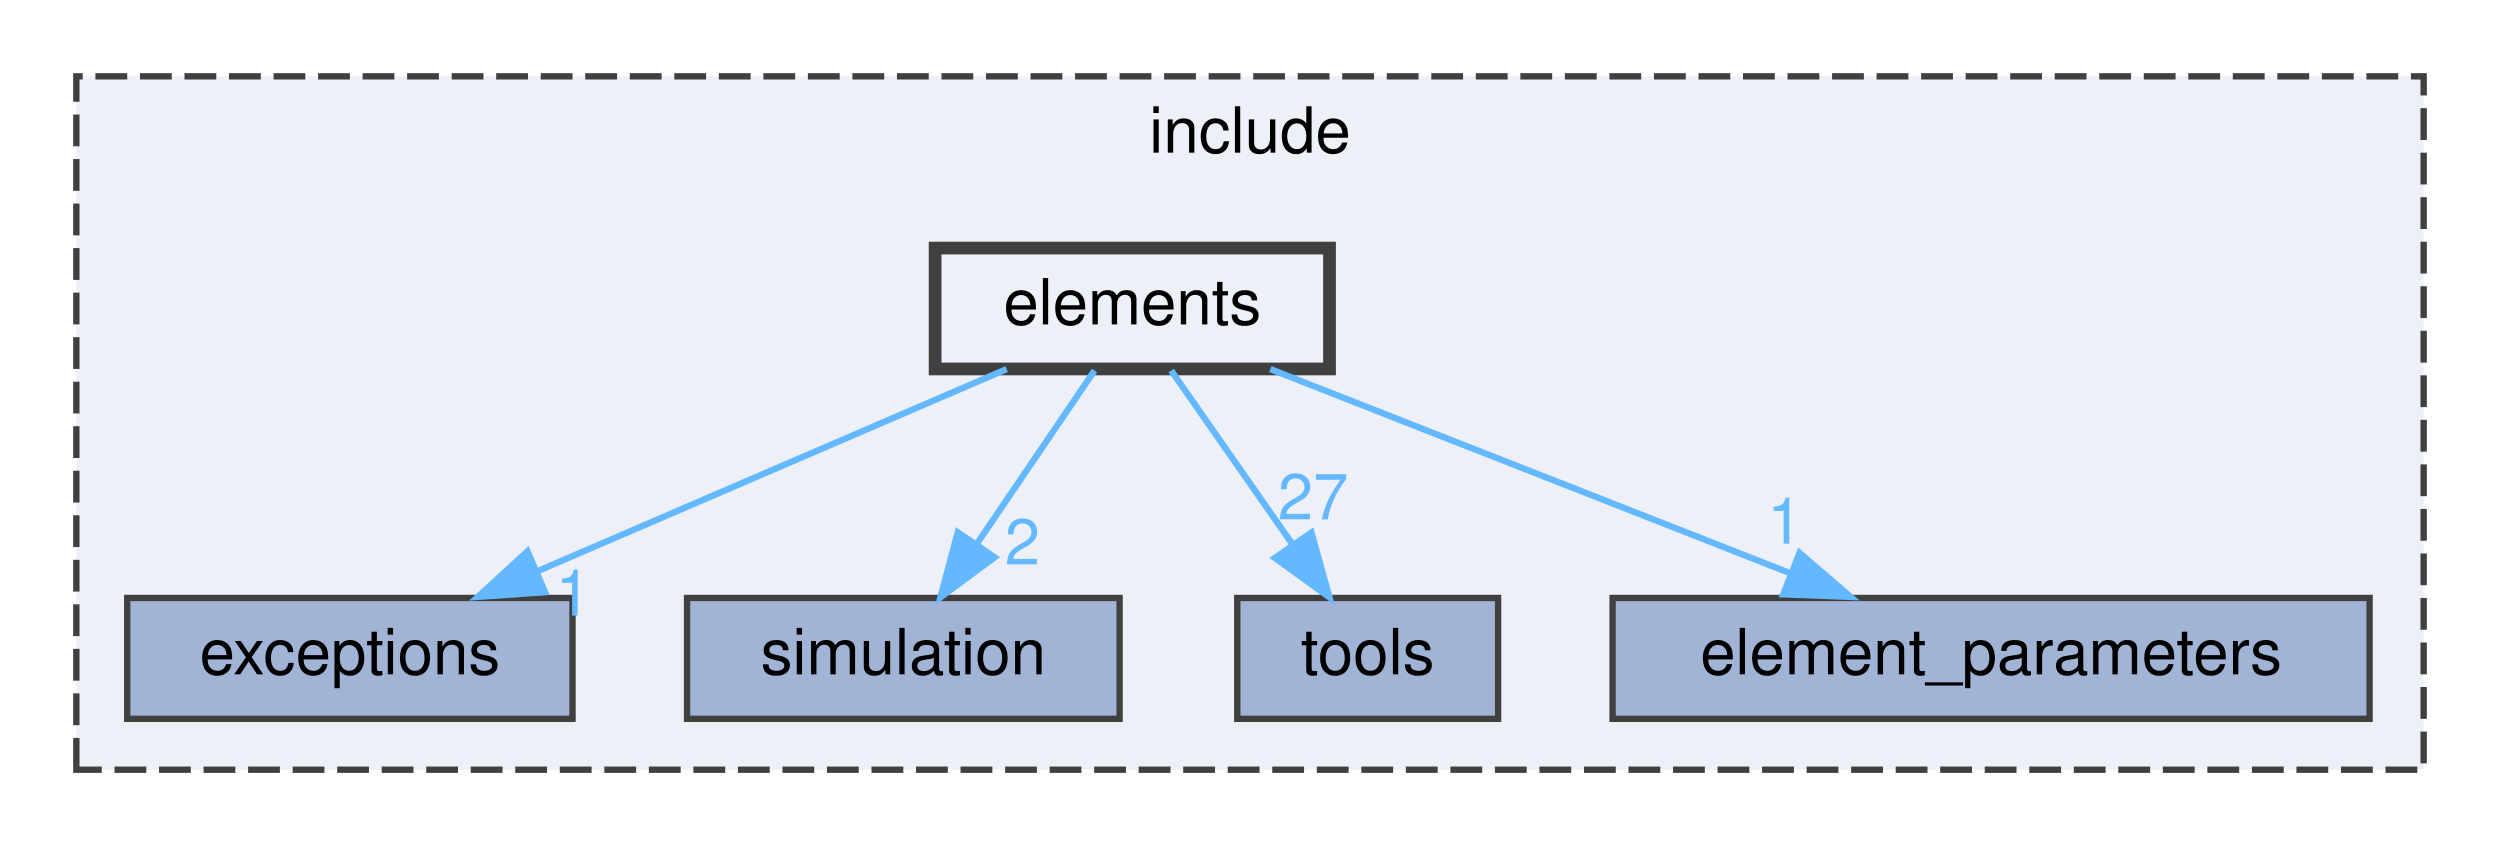
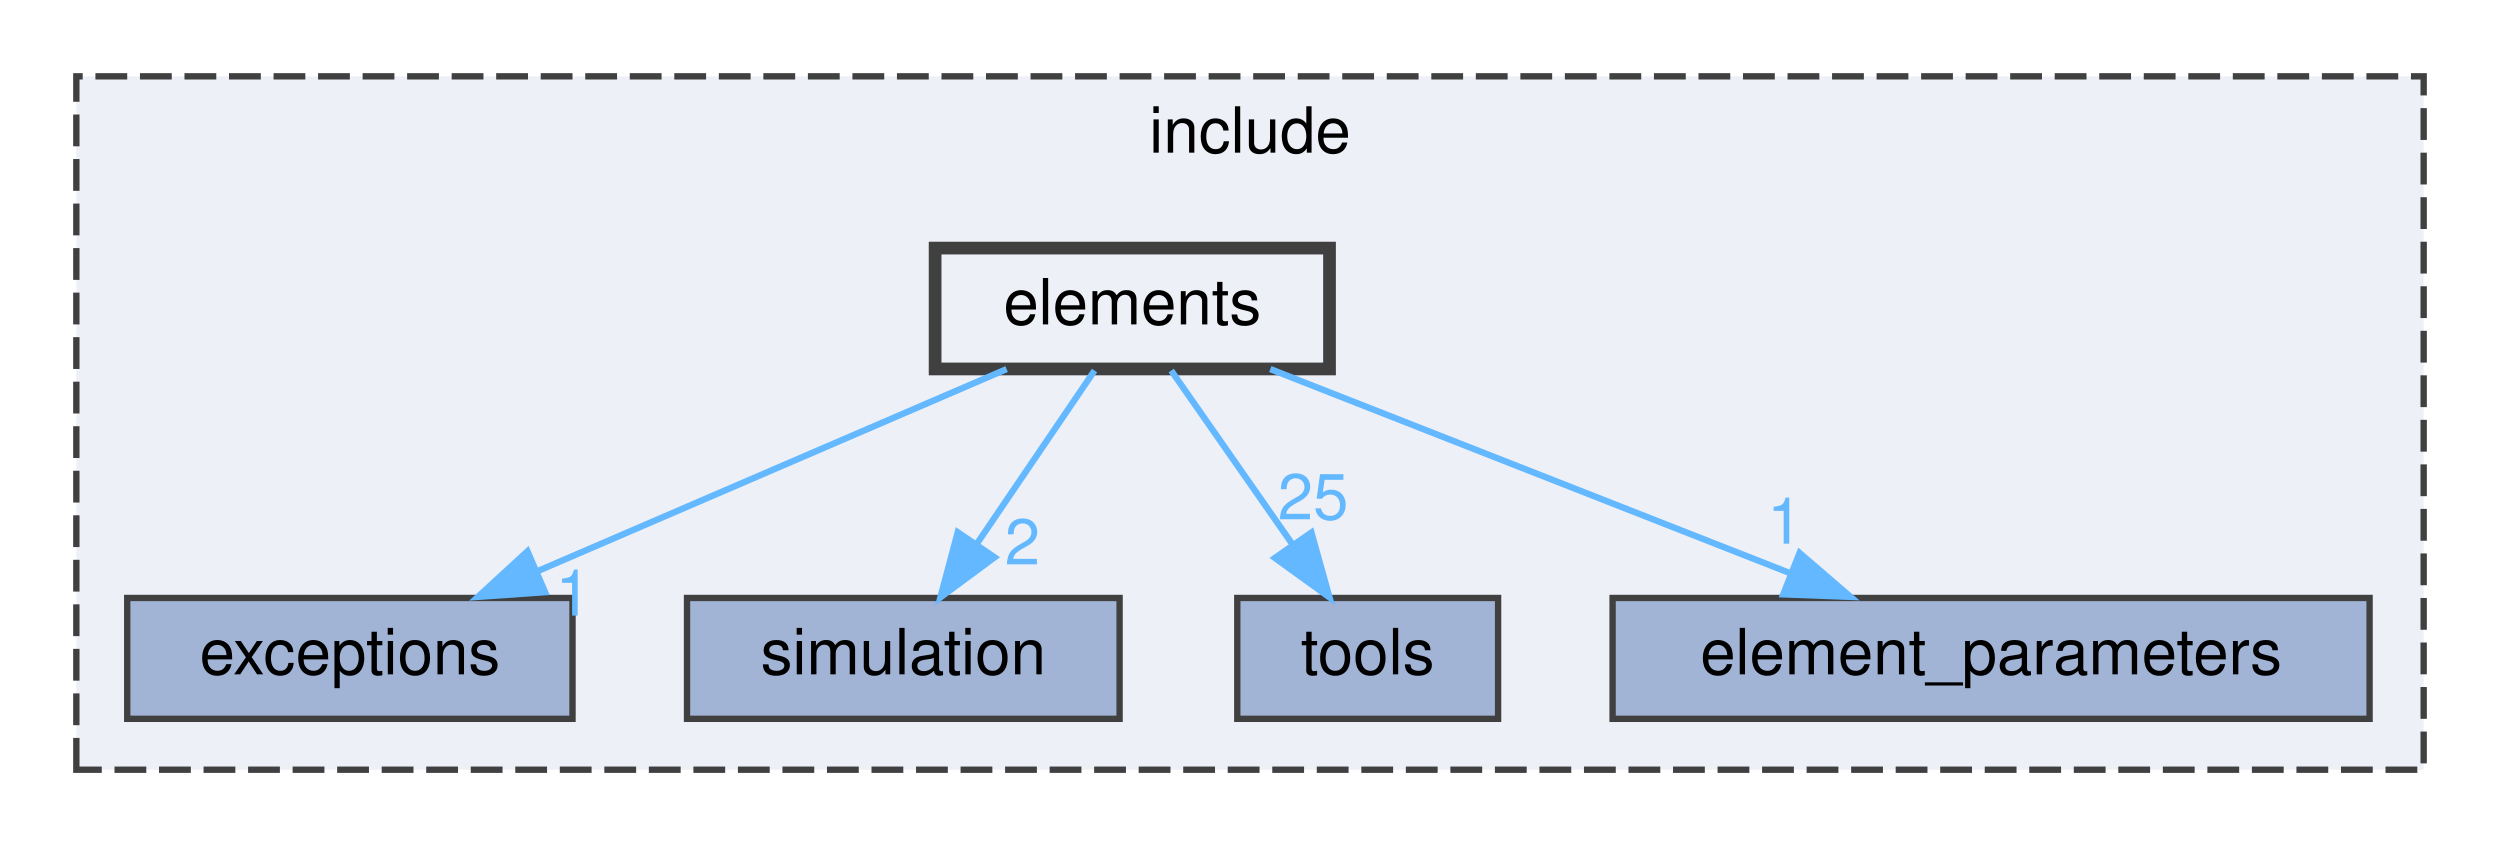
<svg xmlns="http://www.w3.org/2000/svg" xmlns:xlink="http://www.w3.org/1999/xlink" width="393pt" height="133pt" viewBox="0.00 0.00 393.00 133.00">
  <g id="graph0" class="graph" transform="scale(1 1) rotate(0) translate(4 129)">
    <g id="clust1" class="cluster">
      <g id="a_clust1">
        <a xlink:href="dir_d44c64559bbebec7f509842c48db8b23.html" target="_top" xlink:title="include">
          <polygon fill="#edf0f7" stroke="#404040" stroke-dasharray="5,2" points="8,-8 8,-117 377,-117 377,-8 8,-8" />
          <text text-anchor="middle" x="192.5" y="-105" font-family="Helvetica,sans-Serif" font-size="10.00">include</text>
        </a>
      </g>
    </g>
    <g id="node1" class="node">
      <g id="a_node1">
        <a xlink:href="dir_06ec884a0825782b323e4577406ae7aa.html" target="_top" xlink:title="exceptions">
          <polygon fill="#a2b4d6" stroke="#404040" points="86,-35 16,-35 16,-16 86,-16 86,-35" />
          <text text-anchor="middle" x="51" y="-23" font-family="Helvetica,sans-Serif" font-size="10.00">exceptions</text>
        </a>
      </g>
    </g>
    <g id="node2" class="node">
      <g id="a_node2">
        <a xlink:href="dir_5b4f22f4782ab9e132490b62f43f6146.html" target="_top" xlink:title="simulation">
          <polygon fill="#a2b4d6" stroke="#404040" points="172,-35 104,-35 104,-16 172,-16 172,-35" />
          <text text-anchor="middle" x="138" y="-23" font-family="Helvetica,sans-Serif" font-size="10.00">simulation</text>
        </a>
      </g>
    </g>
    <g id="node3" class="node">
      <g id="a_node3">
        <a xlink:href="dir_db22b1395f615d1428e10e22469fe87b.html" target="_top" xlink:title="tools">
          <polygon fill="#a2b4d6" stroke="#404040" points="231.5,-35 190.5,-35 190.5,-16 231.5,-16 231.5,-35" />
          <text text-anchor="middle" x="211" y="-23" font-family="Helvetica,sans-Serif" font-size="10.00">tools</text>
        </a>
      </g>
    </g>
    <g id="node4" class="node">
      <g id="a_node4">
        <a xlink:href="dir_f576050f07e2bc15a7f050f73a80137e.html" target="_top" xlink:title="element_parameters">
          <polygon fill="#a2b4d6" stroke="#404040" points="368.5,-35 249.5,-35 249.5,-16 368.5,-16 368.5,-35" />
          <text text-anchor="middle" x="309" y="-23" font-family="Helvetica,sans-Serif" font-size="10.00">element_parameters</text>
        </a>
      </g>
    </g>
    <g id="node5" class="node">
      <g id="a_node5">
        <a xlink:href="dir_5cf46d5786cc9ec242e3a7a980f190c8.html" target="_top" xlink:title="elements">
          <polygon fill="#edf0f7" stroke="#404040" stroke-width="2" points="205,-90 143,-90 143,-71 205,-71 205,-90" />
          <text text-anchor="middle" x="174" y="-78" font-family="Helvetica,sans-Serif" font-size="10.00">elements</text>
        </a>
      </g>
    </g>
    <g id="edge1" class="edge">
      <g id="a_edge1">
        <a xlink:href="dir_000004_000006.html" target="_top">
          <path fill="none" stroke="#63b8ff" d="M154.24,-70.98C134.27,-62.38 103.2,-48.99 80.35,-39.15" />
          <polygon fill="#63b8ff" stroke="#63b8ff" points="81.69,-35.91 71.12,-35.17 78.92,-42.34 81.69,-35.91" />
        </a>
      </g>
      <g id="a_edge1-headlabel">
        <a xlink:href="dir_000004_000006.html" target="_top" xlink:title="1">
          <text text-anchor="middle" x="86.12" y="-32.23" font-family="Helvetica,sans-Serif" font-size="10.00" fill="#63b8ff">1</text>
        </a>
      </g>
    </g>
    <g id="edge2" class="edge">
      <g id="a_edge2">
        <a xlink:href="dir_000004_000013.html" target="_top">
          <path fill="none" stroke="#63b8ff" d="M168.06,-70.75C163.02,-63.34 155.66,-52.5 149.49,-43.41" />
          <polygon fill="#63b8ff" stroke="#63b8ff" points="152.35,-41.39 143.83,-35.09 146.56,-45.33 152.35,-41.39" />
        </a>
      </g>
      <g id="a_edge2-headlabel">
        <a xlink:href="dir_000004_000013.html" target="_top" xlink:title="2">
          <text text-anchor="middle" x="156.72" y="-40.27" font-family="Helvetica,sans-Serif" font-size="10.00" fill="#63b8ff">2</text>
        </a>
      </g>
    </g>
    <g id="edge3" class="edge">
      <g id="a_edge3">
        <a xlink:href="dir_000004_000016.html" target="_top">
          <path fill="none" stroke="#63b8ff" d="M180.11,-70.75C185.28,-63.34 192.85,-52.5 199.19,-43.41" />
          <polygon fill="#63b8ff" stroke="#63b8ff" points="202.15,-45.29 205,-35.09 196.41,-41.29 202.15,-45.29" />
        </a>
      </g>
      <g id="a_edge3-headlabel">
-         <a xlink:href="dir_000004_000016.html" target="_top" xlink:title="27">
-           <text text-anchor="middle" x="202.42" y="-47.36" font-family="Helvetica,sans-Serif" font-size="10.00" fill="#63b8ff">27</text>
+         <a xlink:href="dir_000004_000016.html" target="_top" xlink:title="25">
+           <text text-anchor="middle" x="202.42" y="-47.36" font-family="Helvetica,sans-Serif" font-size="10.00" fill="#63b8ff">25</text>
        </a>
      </g>
    </g>
    <g id="edge4" class="edge">
      <g id="a_edge4">
        <a xlink:href="dir_000004_000002.html" target="_top">
          <path fill="none" stroke="#63b8ff" d="M195.69,-70.98C217.8,-62.3 252.32,-48.75 277.45,-38.88" />
          <polygon fill="#63b8ff" stroke="#63b8ff" points="278.89,-42.08 286.92,-35.17 276.33,-35.57 278.89,-42.08" />
        </a>
      </g>
      <g id="a_edge4-headlabel">
        <a xlink:href="dir_000004_000002.html" target="_top" xlink:title="1">
          <text text-anchor="middle" x="276.58" y="-43.54" font-family="Helvetica,sans-Serif" font-size="10.00" fill="#63b8ff">1</text>
        </a>
      </g>
    </g>
  </g>
</svg>
